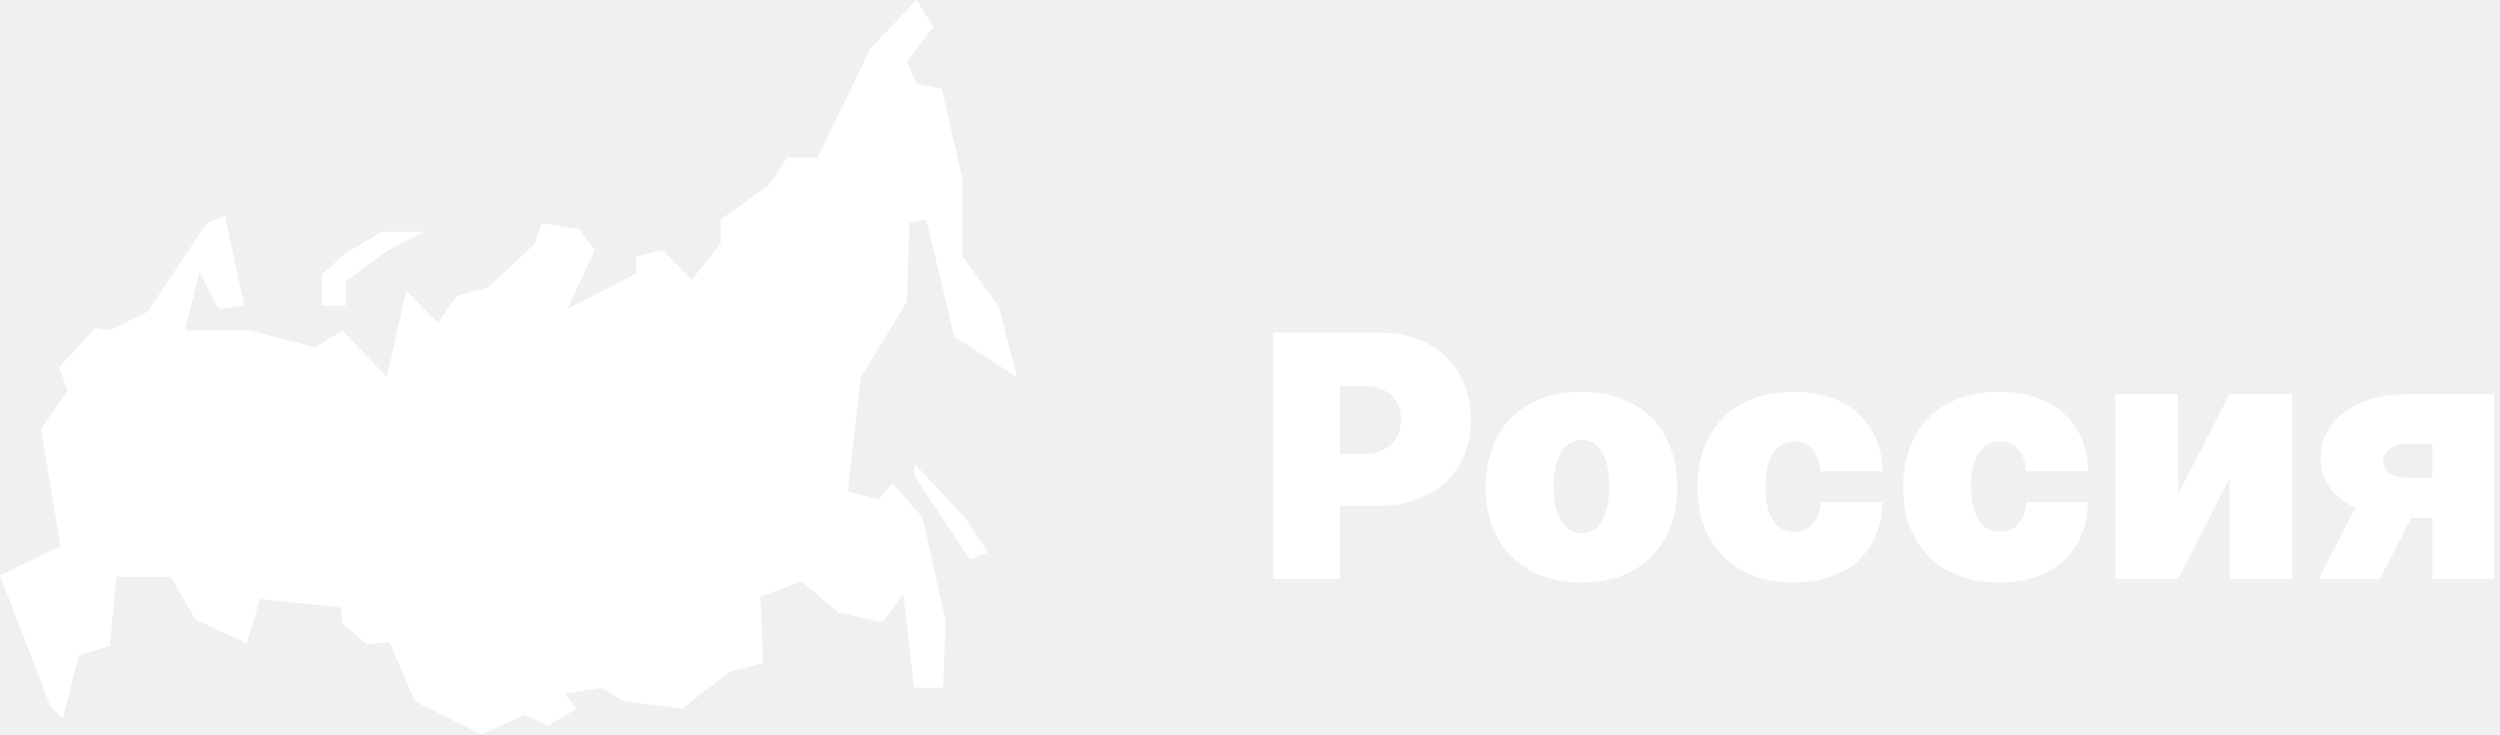
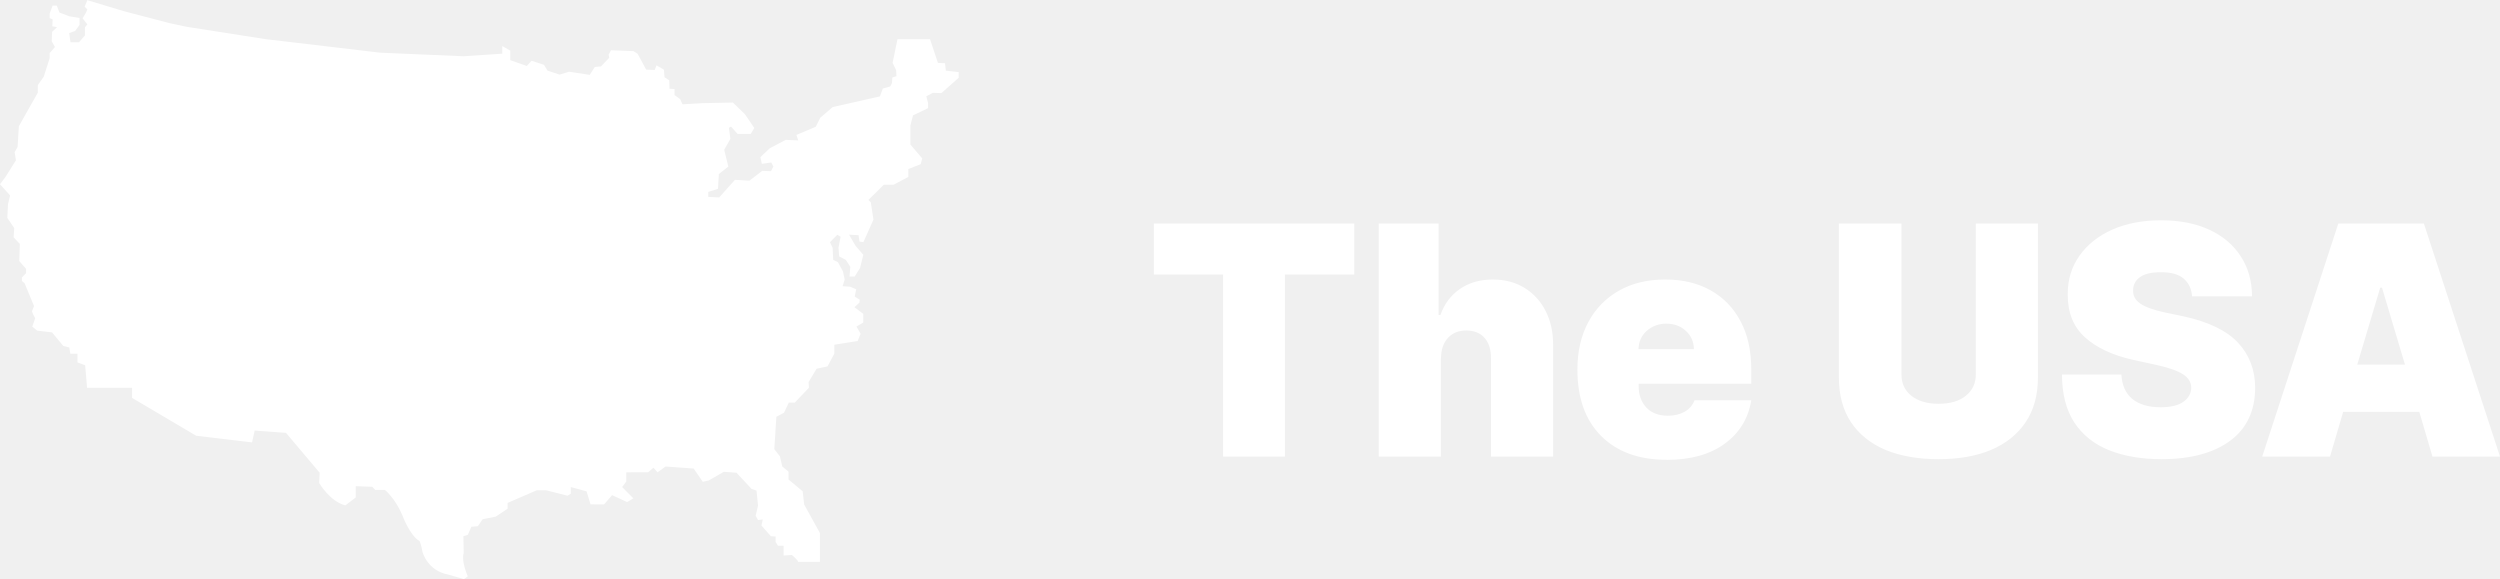
- <svg xmlns="http://www.w3.org/2000/svg" width="177" height="52" viewBox="0 0 177 52" fill="none">
-   <path d="M7.791 23.383L10.445 22.074L14.64 15.792L15.924 15.268L17.294 21.638L15.496 21.899L14.126 19.282L13.099 23.383H17.636L22.345 24.604L24.228 23.383L27.396 26.698L28.766 20.591L30.992 22.859L32.361 20.94L34.587 20.329L37.841 17.275L38.354 15.792L41.008 16.228L42.121 17.711L40.152 21.899L45.032 19.369V18.148L46.916 17.711L48.97 19.805L51.025 17.275V15.53L54.364 13.175L55.734 11.168H57.874L61.641 3.403L64.894 0L66.093 1.919L64.209 4.362L64.894 5.933L66.692 6.282L68.147 12.738V18.148L70.716 21.725L72 26.698L67.548 23.819L65.579 15.53L64.38 15.792L64.209 21.376L60.956 26.698L60.014 34.812L62.24 35.336L63.182 34.201L65.322 36.644L66.949 43.973L66.778 48.685H64.723L63.952 42.054L62.497 44.06L59.329 43.362L56.761 41.181L53.85 42.228L54.021 46.94L51.71 47.55L48.285 50.168L44.176 49.644L42.549 48.685L39.981 49.121L40.837 50.168L38.782 51.389L37.156 50.604L34.074 52L29.365 49.644L27.567 45.456L26.026 45.631L24.228 44.148L24.143 43.013L18.407 42.403L17.465 45.544L13.869 43.886L12.071 40.832H8.219L7.791 45.718L5.565 46.416L4.452 50.866L3.596 50.081L0 40.745L4.281 38.651L3.596 34.55L2.911 30.362L4.794 27.658L4.195 26L6.763 23.208L7.791 23.383ZM64.723 33.678L68.661 39.611L69.945 39.087L68.319 36.644L64.723 32.805V33.678ZM24.485 21.638V19.893L27.482 17.711L30.05 16.403H27.053L24.399 17.973L22.773 19.456V21.638H24.485Z" fill="white" />
-   <path d="M90.125 41H94.864V35.819H97.489C101.469 35.819 104.136 33.475 104.136 29.716C104.136 26 101.537 23.546 97.659 23.546H90.125V41ZM94.864 32.137V27.33H96.534C98.196 27.33 99.193 28.216 99.193 29.716C99.193 31.208 98.196 32.137 96.534 32.137H94.864Z" fill="white" />
-   <path d="M111.969 41.239C116.23 41.239 118.753 38.512 118.753 34.489C118.753 30.466 116.23 27.739 111.969 27.739C107.707 27.739 105.185 30.466 105.185 34.489C105.185 38.512 107.707 41.239 111.969 41.239ZM112.003 37.762C110.741 37.762 109.991 36.509 109.991 34.455C109.991 32.401 110.741 31.148 112.003 31.148C113.196 31.148 113.946 32.401 113.946 34.455C113.946 36.509 113.196 37.762 112.003 37.762Z" fill="white" />
-   <path d="M126.969 41.239C130.847 41.239 133.224 39.015 133.276 35.546H128.912C128.81 36.918 128.068 37.66 127.037 37.66C125.801 37.66 124.991 36.603 124.991 34.455C124.991 32.307 125.801 31.25 127.037 31.25C128.077 31.25 128.784 31.992 128.912 33.364H133.276C133.25 29.955 130.821 27.739 126.969 27.739C122.707 27.739 120.185 30.466 120.185 34.489C120.185 38.512 122.707 41.239 126.969 41.239Z" fill="white" />
-   <path d="M141.523 41.239C145.401 41.239 147.779 39.015 147.83 35.546H143.467C143.364 36.918 142.623 37.66 141.592 37.66C140.356 37.66 139.546 36.603 139.546 34.455C139.546 32.307 140.356 31.25 141.592 31.25C142.631 31.25 143.339 31.992 143.467 33.364H147.83C147.805 29.955 145.376 27.739 141.523 27.739C137.262 27.739 134.739 30.466 134.739 34.489C134.739 38.512 137.262 41.239 141.523 41.239Z" fill="white" />
-   <path d="M154.203 35V27.91H149.771V41H154.203L157.851 33.875V41H162.283V27.91H157.851L154.203 35Z" fill="white" />
-   <path d="M172.212 41H176.575V27.91H170.439C166.663 27.91 164.277 29.819 164.303 32.478C164.286 33.969 165.18 35.205 166.749 35.938L164.166 41H168.496L170.703 36.671H172.212V41ZM172.212 33.841H170.541C169.288 33.841 168.709 33.228 168.734 32.648C168.709 32.103 169.254 31.421 170.439 31.421H172.212V33.841Z" fill="white" />
+ <svg xmlns="http://www.w3.org/2000/svg" width="190" height="44" fill="#fff">
+   <path d="M87.692 20.863v-3.875h15.232v3.875h-5.27V34.7h-4.7V20.863h-5.27zm21.814 6.365V34.7h-4.723V16.988h4.552v6.954h.137c.297-.848.8-1.508 1.48-1.98.7-.48 1.52-.718 2.5-.718.93 0 1.737.213 2.42.64a4.29 4.29 0 0 1 1.6 1.764c.383.75.57 1.6.565 2.577V34.7h-4.723v-7.473c.005-.657-.157-1.173-.488-1.548-.325-.375-.8-.562-1.395-.562-.576 0-1.038.187-1.386.562s-.525.9-.53 1.548zm17.154 7.715c-2.105 0-3.762-.602-4.972-1.808-1.203-1.2-1.805-2.892-1.805-5.042 0-1.372.273-2.572.82-3.598s1.32-1.825 2.32-2.396 2.176-.856 3.534-.856c1.324 0 2.473.274 3.45.822s1.74 1.332 2.276 2.352c.542 1.015.813 2.23.813 3.64v1.107h-8.557v.208c0 .64.194 1.17.582 1.6.393.415.94.623 1.642.623.485 0 .908-.1 1.267-.303a1.63 1.63 0 0 0 .753-.874h4.313c-.223 1.384-.896 2.485-2.02 3.304-1.118.82-2.6 1.228-4.415 1.228zm-2.122-8.407h4.2c-.012-.57-.217-1.035-.616-1.392-.394-.363-.885-.545-1.472-.545a2.21 2.21 0 0 0-1.489.536c-.4.357-.622.825-.633 1.4zm25.622-9.548h4.723V28.68c0 1.35-.314 2.488-.94 3.416-.622.922-1.5 1.623-2.636 2.102-1.13.473-2.46.7-3.987.7-1.54 0-2.878-.236-4.014-.7-1.13-.48-2.005-1.18-2.627-2.102-.616-.928-.924-2.067-.924-3.416V16.988h4.758v11.486c0 .657.248 1.2.744 1.6.502.4 1.2.614 2.063.614.9 0 1.586-.205 2.088-.614s.753-.943.753-1.6V16.988zm16.44 5.535c-.046-.577-.26-1.026-.642-1.35-.376-.323-.95-.484-1.72-.484-.736 0-1.272.127-1.608.38a1.19 1.19 0 0 0-.514.97c-.023.42.157.764.54 1.03.388.265.996.487 1.823.666l1.438.3c1.933.42 3.328 1.096 4.184 2.024.856.922 1.286 2.058 1.292 3.408-.006 1.747-.64 3.1-1.9 4.03s-3 1.4-5.22 1.4c-1.524 0-2.853-.228-3.988-.683s-2.008-1.156-2.636-2.102c-.62-.95-.935-2.168-.94-3.65h4.518c.04.813.317 1.433.83 1.86.52.42 1.235.63 2.148.63.765 0 1.34-.138 1.73-.415s.593-.634.6-1.072c-.006-.404-.203-.738-.6-1.003s-1.07-.513-2.045-.727l-1.746-.38c-1.55-.34-2.775-.908-3.67-1.704-.9-.802-1.333-1.894-1.327-3.278-.006-1.124.3-2.108.9-2.95.605-.848 1.44-1.508 2.507-1.98 1.073-.473 2.302-.7 3.688-.7 1.415 0 2.64.24 3.67.718s1.83 1.153 2.388 2.024c.565.865.85 1.877.855 3.036H166.6zM177.062 34.7h-5.134l5.784-17.713h6.503L190 34.7h-5.134l-1-3.4h-5.784l-1 3.4zm2.088-6.988h3.628l-1.746-5.847h-.137l-1.745 5.847zM72.86 5.473v.438l-1.315 1.164-.65-.02-.494.263.134.527v.373l-1.145.55-.2.768v1.448l.898 1.052-.113.44-.944.373v.6l-1.125.593h-.74L66 15.196l.18.176.203 1.317-.764 1.714-.3-.044-.067-.484-.726-.04.5.852.585.68-.247 1-.405.647h-.396l.06-.736-.343-.53-.502-.258-.052-.663.158-.834-.245-.154-.563.57.203.417.045.923.36.176.38.703.082.383.05.232-.158.506.584.044.45.194-.112.552.38.24-.022.218-.383.35.674.506v.658l-.517.307.314.548-.223.55-1.775.284v.68l-.516.967-.83.177-.608 1.008.023.44L60.4 30.6h-.453l-.36.768-.584.307-.01.184-.146 2.276.427.55.18.767.023.02.45.374v.594l1.077.9.112 1 1.2 2.174V42.7h-1.663s.002-.02 0-.025c-.064-.16-.472-.5-.472-.5l-.626.048v-.747h-.428l-.18-.284v-.417l-.36-.023-.717-.813.1-.46-.36.044-.18-.328.023-.097.158-.672-.114-1.14-.38-.13-1.144-1.23-.967-.067-1.144.658-.45.1-.695-1.008-2.133-.154-.03.02-.578.42-.314-.35-.398.345-1.668.006v.703l-.314.417.853.857-.472.284-1.145-.527-.608.704-1.03-.003-.3-.988-1.2-.328v.506l-.245.154-1.64-.417H40.8l-2.224.965v.44l-.897.6-1 .2-.36.527-.494.044-.27.614-.336.1.022 1.274c-.062.2-.054.46-.017.704a4.61 4.61 0 0 0 .33 1.072l-.292.218-1.2-.35c-.78-.148-1.26-.557-1.55-.94-.312-.412-.405-.793-.405-.793-.1-.594-.223-.813-.223-.813-.74-.417-1.303-1.954-1.303-1.954-.007-.02-.015-.036-.023-.053-.537-1.26-1.302-1.878-1.302-1.878h-.74l-.223-.24-1.258-.044v.857l-.786.6c-1.167-.284-1.994-1.703-1.994-1.703l.04-.777-2.56-3.03-2.38-.176-.2.9-4.246-.506-4.872-2.877v-.768h-3.42l-.1-1.192-.047-.52-.584-.218v-.658h-.54l-.082-.475-.455-.118-.855-1.03-1.122-.13-.38-.307.052-.153.002-.002.17-.484-.134-.24-.114-.286.158-.396-.717-1.734-.203-.177v-.263l.314-.328v-.328l-.517-.594.045-1.296-.472-.506.045-.703-.526-.777.054-1.04.158-.663L0 14l.428-.57.784-1.25-.1-.614.223-.396.1-1.58 1.44-2.55v-.57l.24-.343.208-.294.45-1.404v-.394l.405-.46-.247-.44.03-.716.375-.356L3.977 2 4 1.474l-.223-.1v-.35L4 .424h.314l.203.527.74.286.786.13v.53l-.336.46-.45.153.1.703h.65l.45-.527V2.07l.18-.218-.36-.46.26-.44.1-.24-.203-.2.202-.5 2.783.84 3.438.9 1.177.254.148.03 6 .94 1.43.167 7.272.86 6.325.273 2.964-.195V3.5l.608.35v.724l1.258.44.36-.396.942.307.27.44.92.307.72-.222 1.57.24.383-.6.47-.044.628-.658-.044-.24.18-.328 1.706.066.314.2.652 1.207.65.023.134-.35.563.328.045.573.36.24.017.463.005.176.38.02v.46l.427.307.18.394 1.527-.087 2.3-.046.912.88.717 1.052-.27.455h-.998l-.504-.563-.158.1.064.474.05.358-.472.834.314 1.274-.72.57-.066 1.12-.74.24v.374l.83.044 1.2-1.34 1.1.066.967-.745.672.02.18-.35-.156-.307-.72.1-.112-.506.717-.68 1.213-.635.946.043-.136-.417L62 9.632l.337-.68.944-.813 3.592-.814.223-.6.56-.154.136-.263.022-.417.316-.1-.023-.46-.27-.55.37-1.8h2.474l.6 1.8.54.023.064.565.98.112z" />
</svg>
